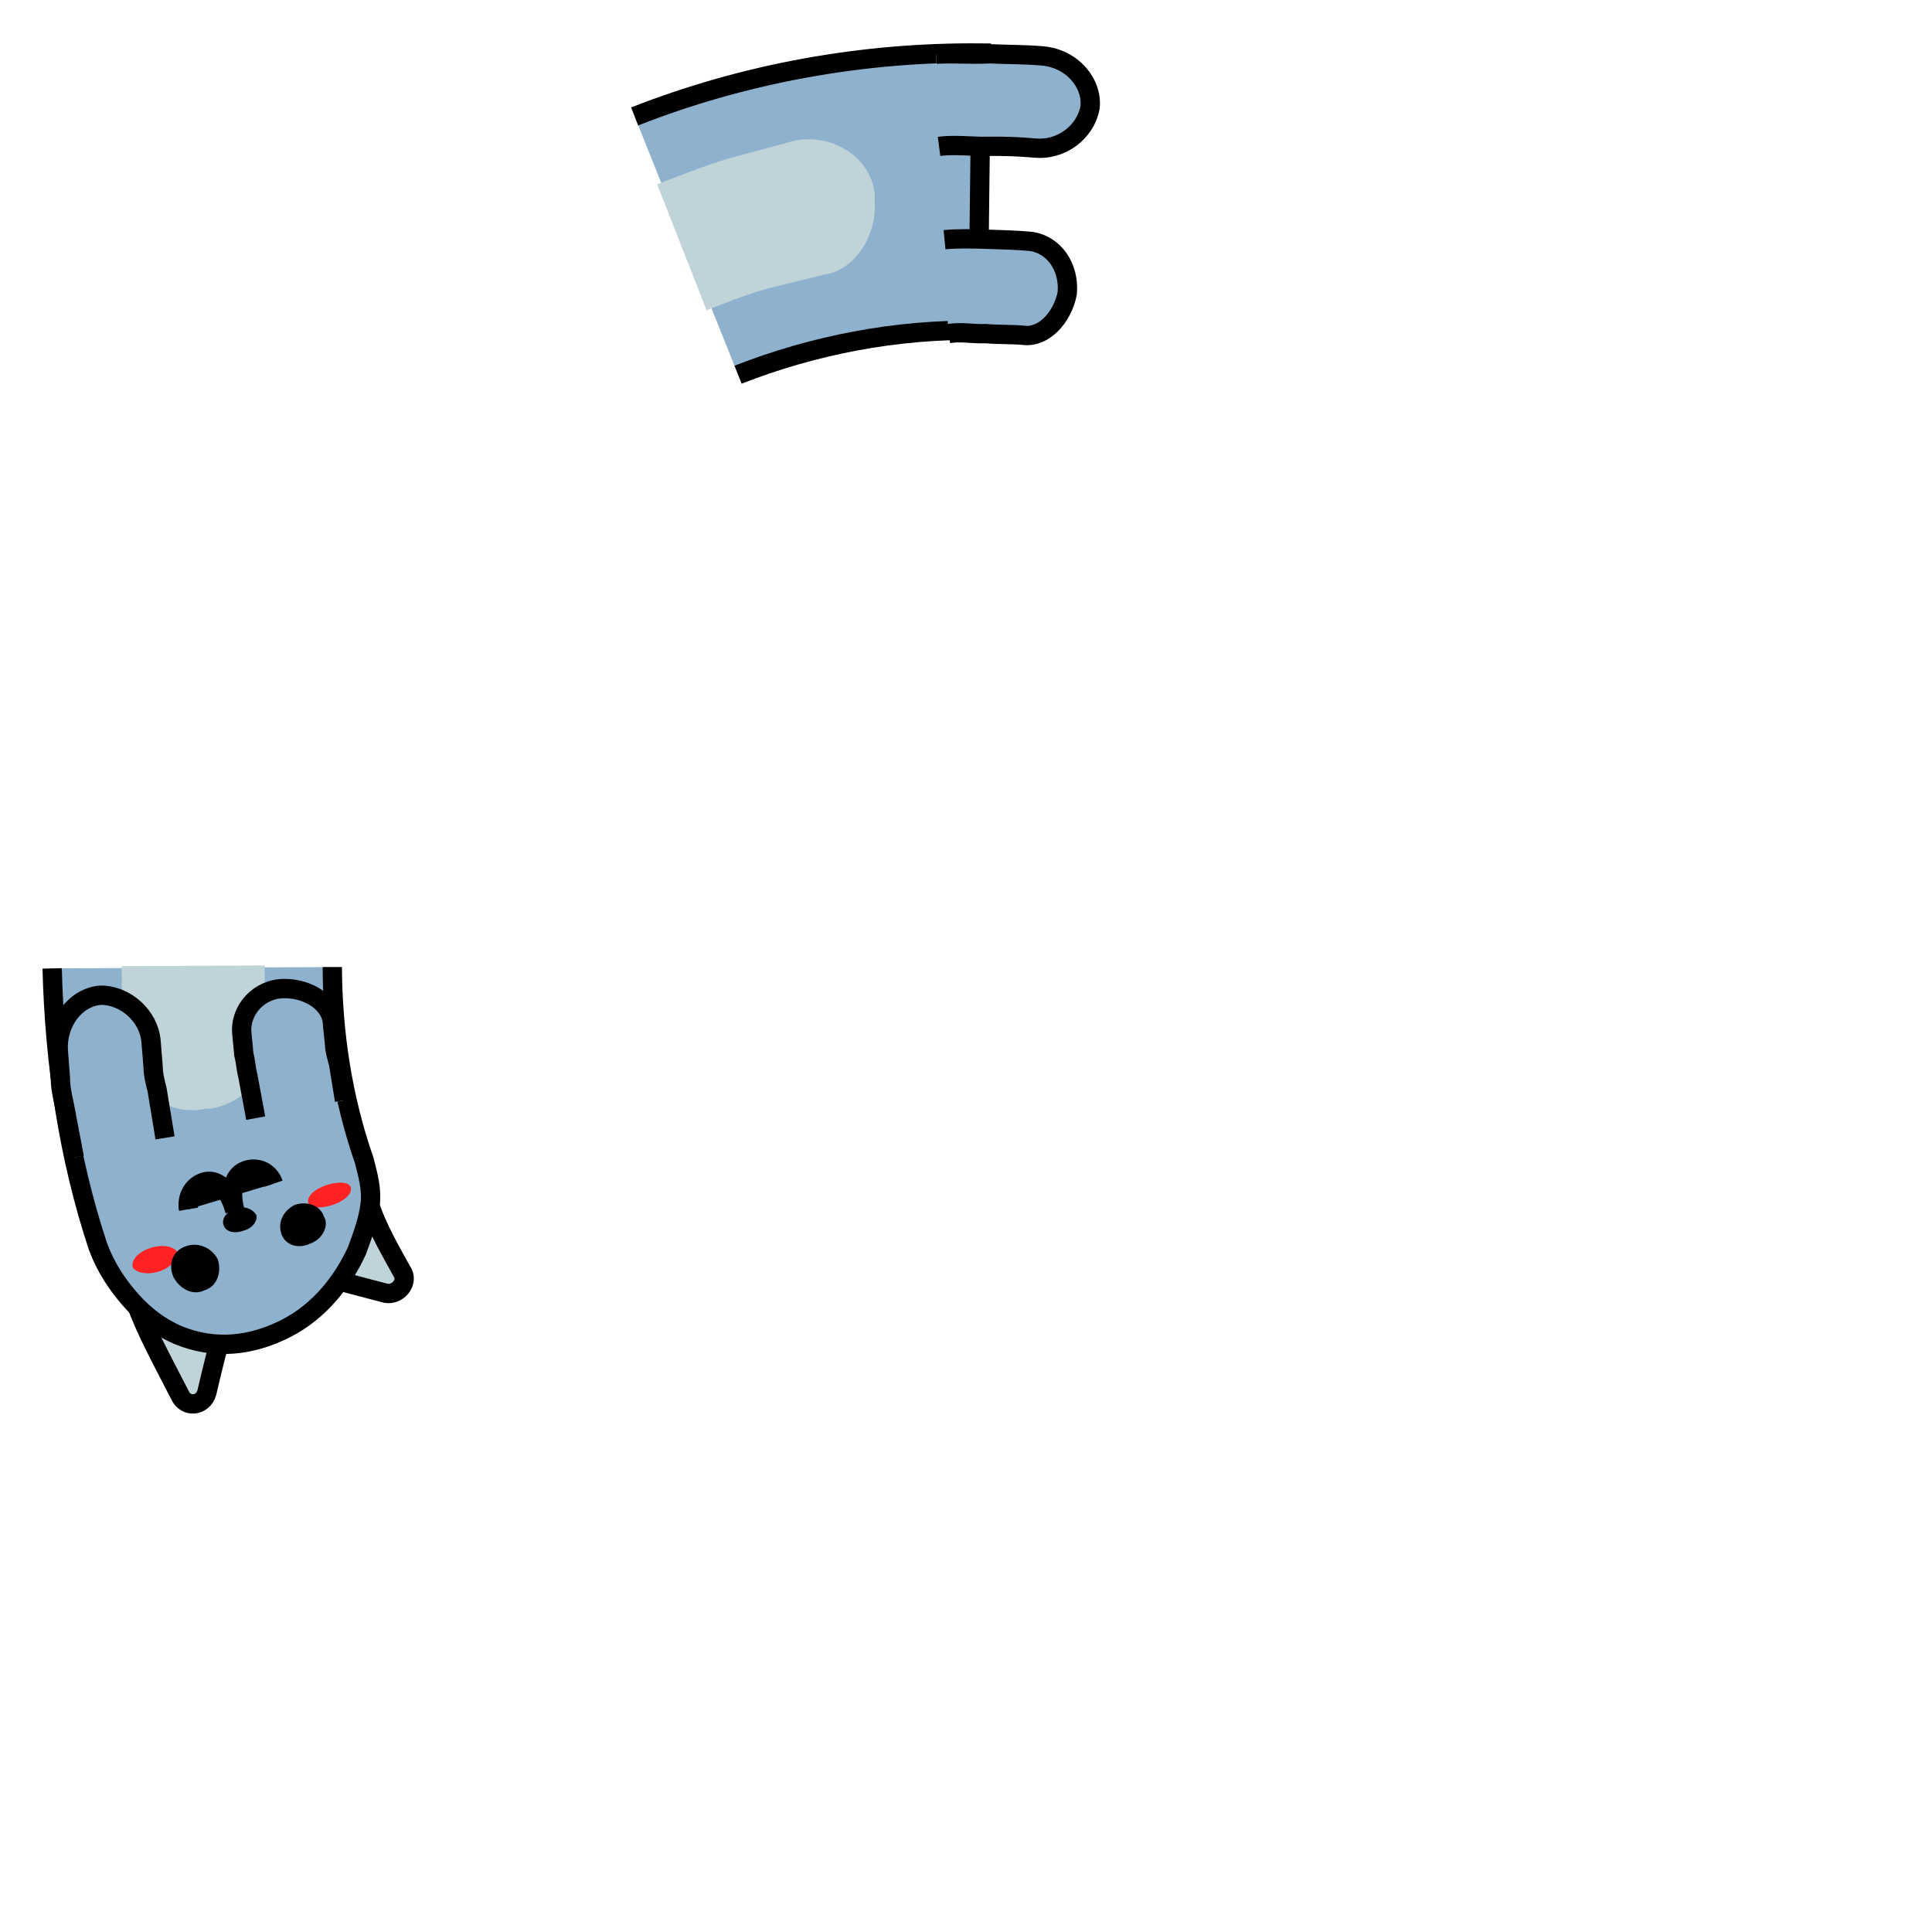
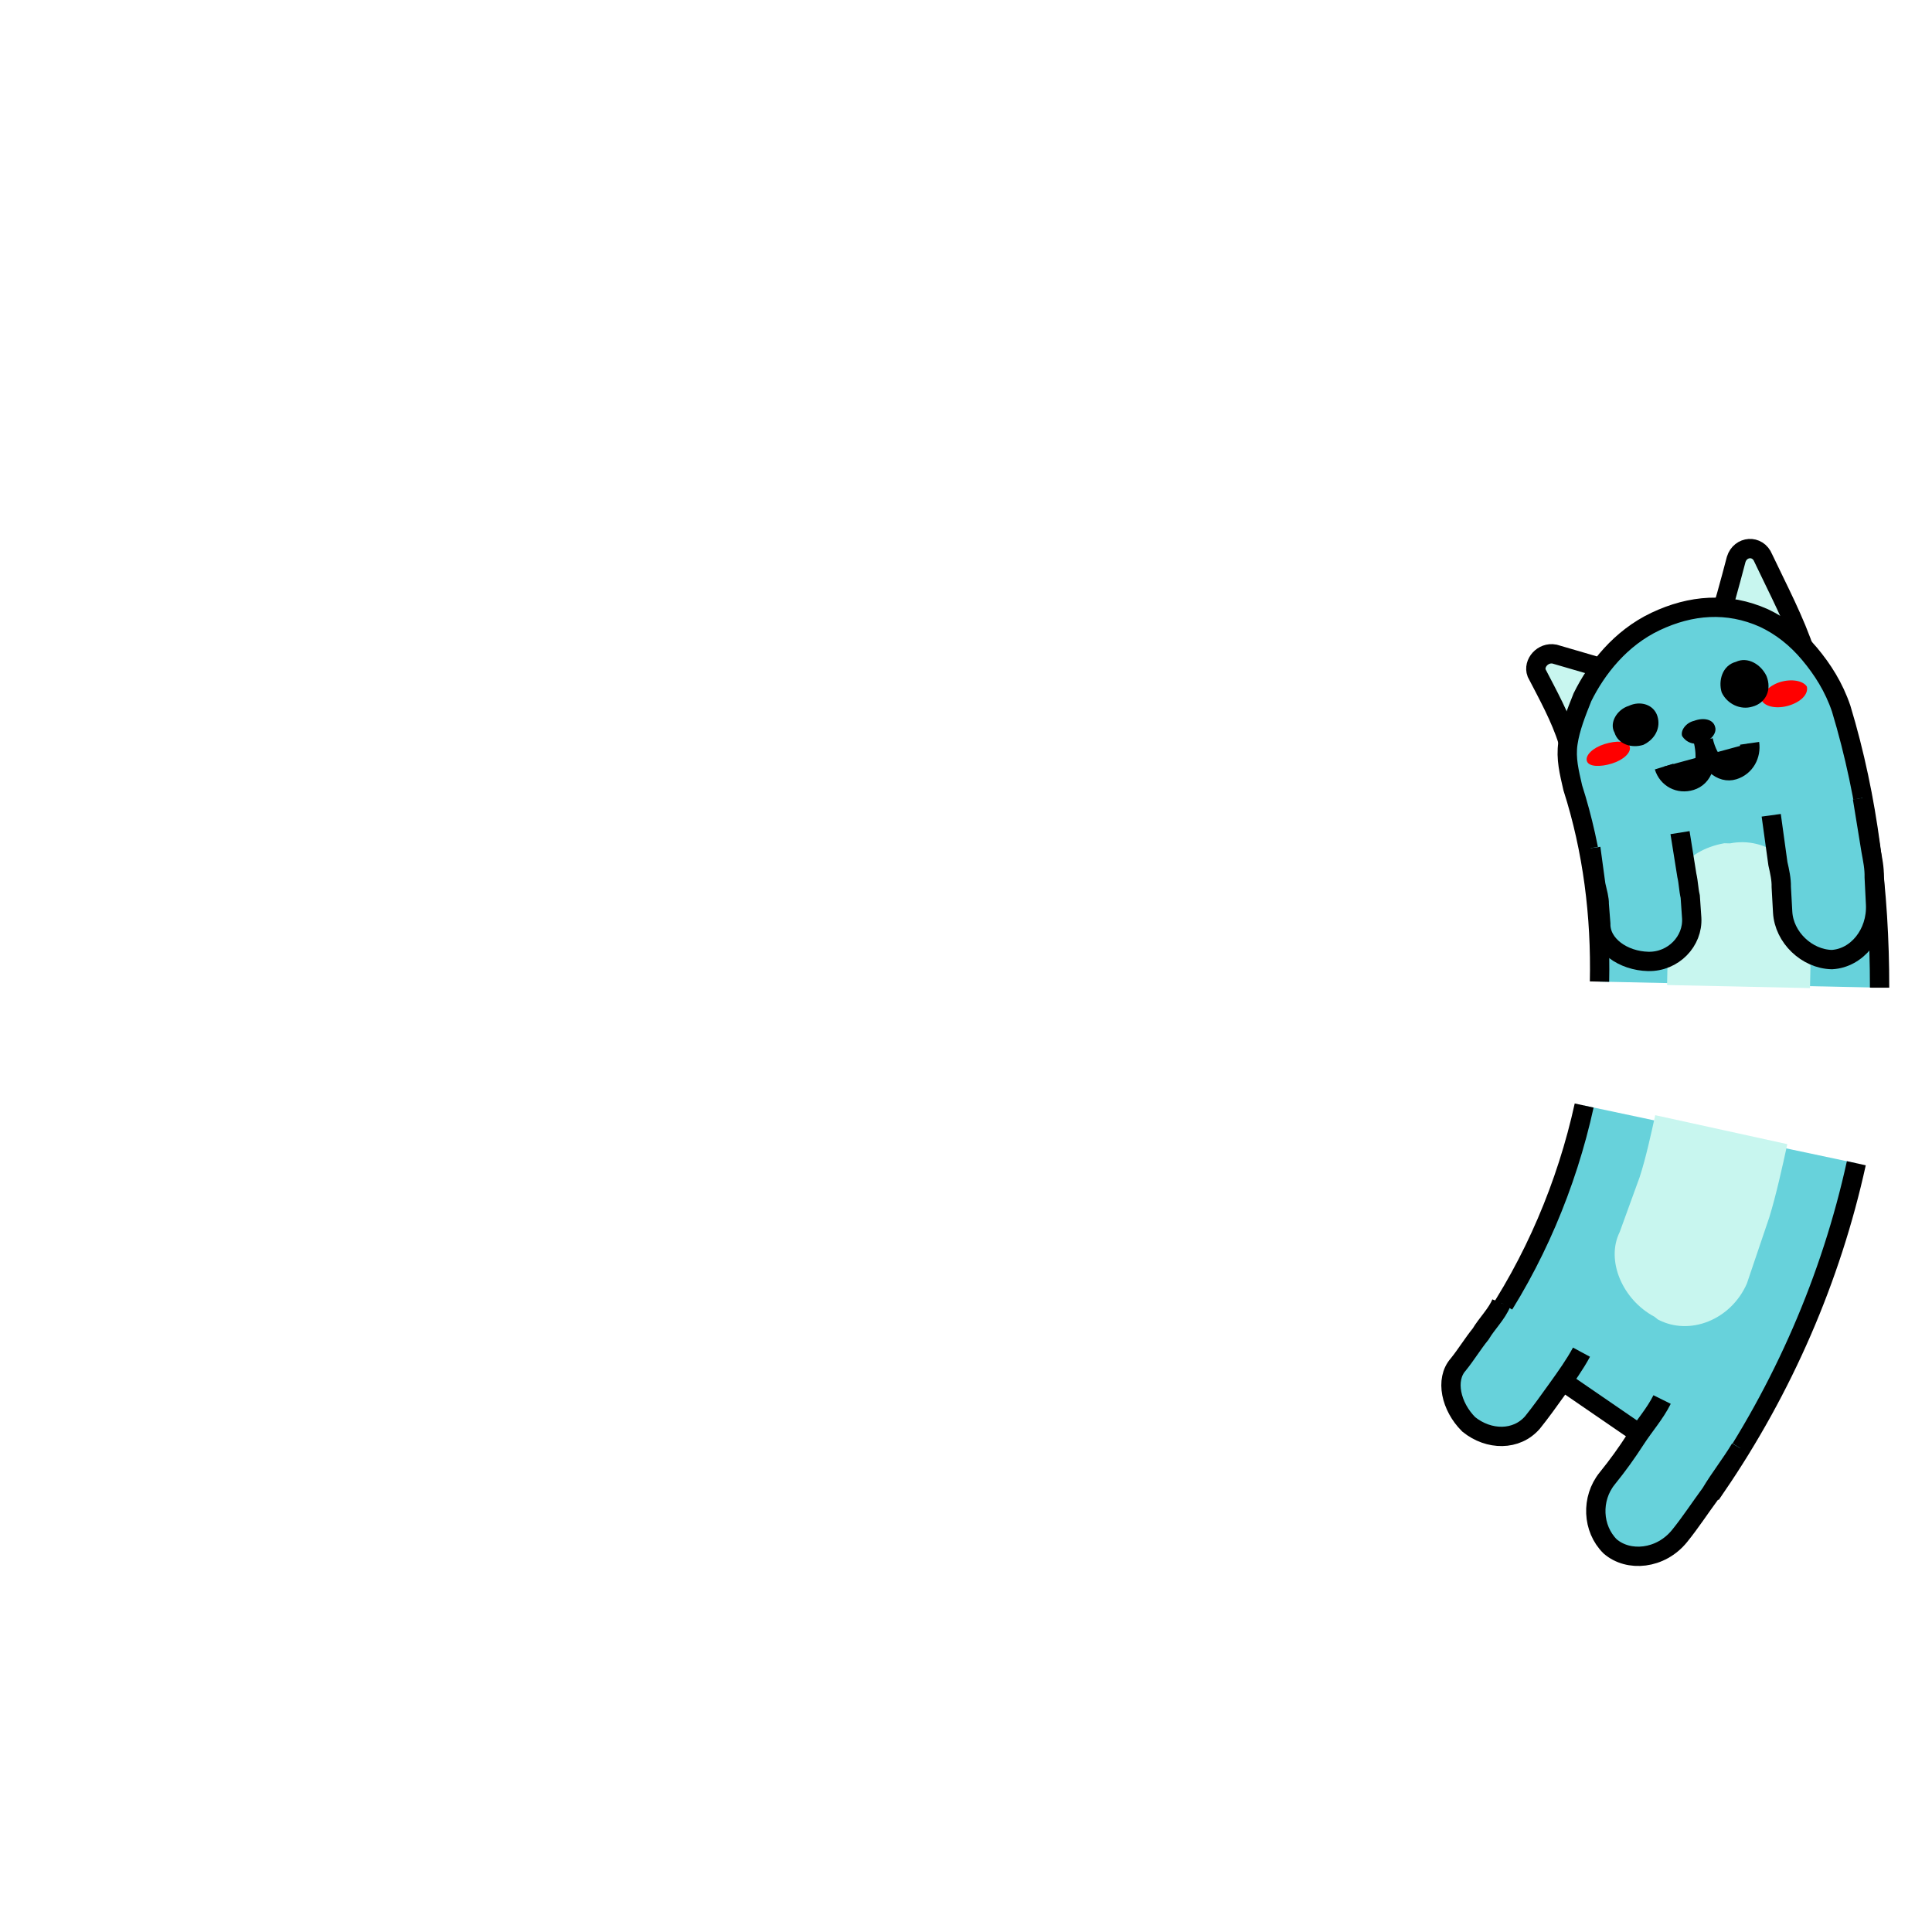
<svg xmlns="http://www.w3.org/2000/svg" style="margin: auto; background: rgba(241, 242, 243, 0); display: block;" width="200px" height="200px" viewBox="0 0 100 100" preserveAspectRatio="xMidYMid">
-   <g transform="rotate(179.729 50 50)">
+   <g transform="rotate(1.23801 50 50)">
    <animateTransform attributeName="transform" type="rotate" values="360 50 50;0 50 50" keyTimes="0;1" dur="1s" repeatCount="indefinite" calcMode="spline" keySplines="0.5 0 0.5 1" begin="-0.1s" />
-     <circle cx="50" cy="50" r="39.891" stroke="#8eb1ce" stroke-width="14.4" fill="none" stroke-dasharray="0 300">
+     <circle cx="50" cy="50" r="39.891" stroke="#67d2db" stroke-width="14.4" fill="none" stroke-dasharray="0 300">
      <animate attributeName="stroke-dasharray" values="15 300;55.141 300;15 300" keyTimes="0;0.5;1" dur="1s" repeatCount="indefinite" calcMode="linear" keySplines="0 0.4 0.6 1;0.4 0 1 0.6" begin="-0.046s" />
    </circle>
-     <circle cx="50" cy="50" r="39.891" stroke="#c0d3d8" stroke-width="7.2" fill="none" stroke-dasharray="0 300">
+     <circle cx="50" cy="50" r="39.891" stroke="#c8f6ef" stroke-width="7.2" fill="none" stroke-dasharray="0 300">
      <animate attributeName="stroke-dasharray" values="15 300;55.141 300;15 300" keyTimes="0;0.5;1" dur="1s" repeatCount="indefinite" calcMode="linear" keySplines="0 0.4 0.6 1;0.4 0 1 0.6" begin="-0.046s" />
    </circle>
    <circle cx="50" cy="50" r="32.771" stroke="#000000" stroke-width="1" fill="none" stroke-dasharray="0 300">
      <animate attributeName="stroke-dasharray" values="15 300;45.299 300;15 300" keyTimes="0;0.5;1" dur="1s" repeatCount="indefinite" calcMode="linear" keySplines="0 0.4 0.6 1;0.4 0 1 0.6" begin="-0.046s" />
    </circle>
    <circle cx="50" cy="50" r="47.171" stroke="#000000" stroke-width="1" fill="none" stroke-dasharray="0 300">
      <animate attributeName="stroke-dasharray" values="15 300;66.034 300;15 300" keyTimes="0;0.5;1" dur="1s" repeatCount="indefinite" calcMode="linear" keySplines="0 0.4 0.6 1;0.4 0 1 0.6" begin="-0.046s" />
    </circle>
  </g>
-   <g transform="rotate(248.572 50 50)">
+   <g transform="rotate(12.3698 50 50)">
    <animateTransform attributeName="transform" type="rotate" values="360 50 50;0 50 50" keyTimes="0;1" dur="1s" repeatCount="indefinite" calcMode="spline" keySplines="0.5 0 0.5 1" />
-     <path fill="#8eb1ce" stroke="#000000" d="M97.2,50.1c0,6.1-1.2,12.2-3.5,17.9l-13.3-5.4c1.6-3.9,2.4-8.2,2.4-12.4" />
-     <path fill="#c0d3d8" d="M93.5,49.9c0,1.2,0,2.7-0.1,3.9l-0.4,3.6c-0.4,2-2.3,3.3-4.1,2.8l-0.2-0.1c-1.8-0.5-3.1-2.3-2.7-3.9l0.4-3 c0.1-1,0.1-2.3,0.1-3.3" />
-     <path fill="#8eb1ce" stroke="#000000" d="M85.4,62.7c-0.2,0.7-0.5,1.4-0.8,2.1c-0.3,0.7-0.6,1.4-0.9,2c-0.6,1.1-2,1.4-3.2,0.8c-1.1-0.7-1.7-2-1.2-2.9 c0.3-0.6,0.5-1.2,0.8-1.8c0.2-0.6,0.6-1.2,0.7-1.8" />
-     <path fill="#8eb1ce" stroke="#000000" d="M94.5,65.8c-0.3,0.9-0.7,1.7-1,2.6c-0.4,0.9-0.7,1.7-1.1,2.5c-0.7,1.4-2.3,1.9-3.4,1.3h0 c-1.1-0.7-1.5-2.2-0.9-3.4c0.4-0.8,0.7-1.5,1-2.3c0.3-0.8,0.7-1.5,0.9-2.3" />
+     <path fill="#67d2db" stroke="#000000" d="M97.2,50.1c0,6.1-1.2,12.2-3.5,17.9l-13.3-5.4c1.6-3.9,2.4-8.2,2.4-12.4" />
+     <path fill="#c8f6ef" d="M93.5,49.9c0,1.2,0,2.7-0.1,3.9l-0.4,3.6c-0.4,2-2.3,3.3-4.1,2.8l-0.2-0.1c-1.8-0.5-3.1-2.3-2.7-3.9l0.4-3 c0.1-1,0.1-2.3,0.1-3.3" />
+     <path fill="#67d2db" stroke="#000000" d="M85.4,62.7c-0.2,0.7-0.5,1.4-0.8,2.1c-0.3,0.7-0.6,1.4-0.9,2c-0.6,1.1-2,1.4-3.2,0.8c-1.1-0.7-1.7-2-1.2-2.9 c0.3-0.6,0.5-1.2,0.8-1.8c0.2-0.6,0.6-1.2,0.7-1.8" />
+     <path fill="#67d2db" stroke="#000000" d="M94.5,65.8c-0.3,0.9-0.7,1.7-1,2.6c-0.4,0.9-0.7,1.7-1.1,2.5c-0.7,1.4-2.3,1.9-3.4,1.3h0 c-1.1-0.7-1.5-2.2-0.9-3.4c0.4-0.8,0.7-1.5,1-2.3c0.3-0.8,0.7-1.5,0.9-2.3" />
  </g>
-   <g transform="rotate(179.729 50 50)">
+   <g transform="rotate(1.23801 50 50)">
    <animateTransform attributeName="transform" type="rotate" values="360 50 50;0 50 50" keyTimes="0;1" dur="1s" repeatCount="indefinite" calcMode="spline" keySplines="0.5 0 0.5 1" begin="-0.1s" />
-     <path fill="#c0d3d8" stroke="#000000" d="M86.9,35.3l-6,2.4c-0.4-1.2-1.1-2.4-1.7-3.5c-0.2-0.5,0.3-1.1,0.9-1C82.3,33.8,84.8,34.4,86.9,35.3z" />
-     <path fill="#c0d3d8" stroke="#000000" d="M87.1,35.3l6-2.4c-0.6-1.7-1.5-3.3-2.3-4.9c-0.3-0.7-1.2-0.6-1.4,0.1C88.8,30.6,88.2,33,87.1,35.3z" />
-     <path fill="#8eb1ce" stroke="#000000" d="M82.8,50.1c0-3.4-0.5-6.8-1.6-10c-0.2-0.8-0.4-1.5-0.3-2.3c0.1-0.8,0.4-1.6,0.7-2.4c0.7-1.5,1.9-3.1,3.7-4l0,0 c1.8-0.9,3.7-1.1,5.6-0.3c0.9,0.4,1.7,1,2.4,1.8c0.7,0.8,1.3,1.7,1.7,2.8c1.5,4.6,2.2,9.5,2.3,14.4" />
-     <path fill="#c0d3d8" d="M86.3,50.2l0-0.9l-0.1-0.9l-0.1-1.9c0-0.9,0.2-1.7,0.7-2.3c0.5-0.7,1.3-1.2,2.3-1.4l0.3,0 c0.9-0.2,1.9,0,2.6,0.6c0.7,0.5,1.3,1.4,1.4,2.4l0.2,2.2l0.1,1.1l0,1.1" />
-     <path fill="#ff2222" d="M93.2,34.6c0.1,0.4-0.3,0.8-0.9,1c-0.6,0.2-1.2,0.1-1.4-0.2c-0.1-0.3,0.3-0.8,0.9-1 C92.4,34.2,93,34.3,93.2,34.6z" />
-     <path fill="#ff2222" d="M81.9,38.7c0.1,0.3,0.7,0.3,1.3,0.1c0.6-0.2,1-0.6,0.9-0.9c-0.1-0.3-0.7-0.3-1.3-0.1 C82.2,38,81.8,38.4,81.9,38.7z" />
+     <path fill="#c8f6ef" stroke="#000000" d="M86.9,35.3l-6,2.4c-0.4-1.2-1.1-2.4-1.7-3.5c-0.2-0.5,0.3-1.1,0.9-1C82.3,33.8,84.8,34.4,86.9,35.3z" />
+     <path fill="#c8f6ef" stroke="#000000" d="M87.1,35.3l6-2.4c-0.6-1.7-1.5-3.3-2.3-4.9c-0.3-0.7-1.2-0.6-1.4,0.1C88.8,30.6,88.2,33,87.1,35.3z" />
+     <path fill="#67d2db" stroke="#000000" d="M82.8,50.1c0-3.4-0.5-6.8-1.6-10c-0.2-0.8-0.4-1.5-0.3-2.3c0.1-0.8,0.4-1.6,0.7-2.4c0.7-1.5,1.9-3.1,3.7-4l0,0 c1.8-0.9,3.7-1.1,5.6-0.3c0.9,0.4,1.7,1,2.4,1.8c0.7,0.8,1.3,1.7,1.7,2.8c1.5,4.6,2.2,9.5,2.3,14.4" />
+     <path fill="#c8f6ef" d="M86.3,50.2l0-0.9l-0.1-0.9l-0.1-1.9c0-0.9,0.2-1.7,0.7-2.3c0.5-0.7,1.3-1.2,2.3-1.4l0.3,0 c0.9-0.2,1.9,0,2.6,0.6c0.7,0.5,1.3,1.4,1.4,2.4l0.2,2.2l0.1,1.1l0,1.1" />
+     <path fill="#ff0000" d="M93.2,34.6c0.1,0.4-0.3,0.8-0.9,1c-0.6,0.2-1.2,0.1-1.4-0.2c-0.1-0.3,0.3-0.8,0.9-1 C92.4,34.2,93,34.3,93.2,34.6z" />
+     <path fill="#ff0000" d="M81.9,38.7c0.1,0.3,0.7,0.3,1.3,0.1c0.6-0.2,1-0.6,0.9-0.9c-0.1-0.3-0.7-0.3-1.3-0.1 C82.2,38,81.8,38.4,81.9,38.7z" />
    <path fill="#000000" d="M88.5,36.8c0.1,0.3-0.2,0.7-0.6,0.8c-0.5,0.2-0.9,0-1.1-0.3c-0.1-0.3,0.2-0.7,0.6-0.8C87.9,36.3,88.4,36.4,88.5,36.8z" />
    <path stroke="#000000" d="M85.9,38.9c0.2,0.6,0.8,0.9,1.4,0.7c0.6-0.2,0.9-0.9,0.6-2.1c0.3,1.2,1,1.7,1.6,1.5c0.6-0.2,0.9-0.8,0.8-1.4" />
-     <path fill="#8eb1ce" stroke="#000000" d="M86.8,42.3l0.4,2.2c0.1,0.4,0.1,0.7,0.2,1.1l0.1,1.1c0.1,1.2-0.9,2.3-2.2,2.3c-1.3,0-2.5-0.8-2.5-1.9l-0.1-1 c0-0.3-0.1-0.6-0.2-1l-0.3-1.9" />
-     <path fill="#8eb1ce" stroke="#000000" d="M96.2,40.3l0.5,2.7c0.1,0.5,0.2,0.9,0.2,1.4l0.1,1.4c0.1,1.5-0.9,2.8-2.2,2.9h0c-1.3,0-2.5-1.1-2.6-2.4 L92.1,45c0-0.4-0.1-0.8-0.2-1.2l-0.4-2.5" />
+     <path fill="#67d2db" stroke="#000000" d="M86.8,42.3l0.4,2.2c0.1,0.4,0.1,0.7,0.2,1.1l0.1,1.1c0.1,1.2-0.9,2.3-2.2,2.3c-1.3,0-2.5-0.8-2.5-1.9l-0.1-1 c0-0.3-0.1-0.6-0.2-1l-0.3-1.9" />
+     <path fill="#67d2db" stroke="#000000" d="M96.2,40.3l0.5,2.7c0.1,0.5,0.2,0.9,0.2,1.4l0.1,1.4c0.1,1.5-0.9,2.8-2.2,2.9h0c-1.3,0-2.5-1.1-2.6-2.4 L92.1,45c0-0.4-0.1-0.8-0.2-1.2l-0.4-2.5" />
    <path fill="#000000" d="M91.1,34.1c0.3,0.7,0,1.4-0.7,1.6c-0.6,0.2-1.3-0.1-1.6-0.7c-0.2-0.6,0-1.4,0.7-1.6C90.1,33.1,90.8,33.5,91.1,34.1z" />
    <path fill="#000000" d="M85.5,36.3c0.2,0.6-0.1,1.2-0.7,1.5c-0.6,0.2-1.3,0-1.5-0.6C83,36.7,83.4,36,84,35.8C84.6,35.5,85.3,35.7,85.5,36.3z" />
  </g>
</svg>
